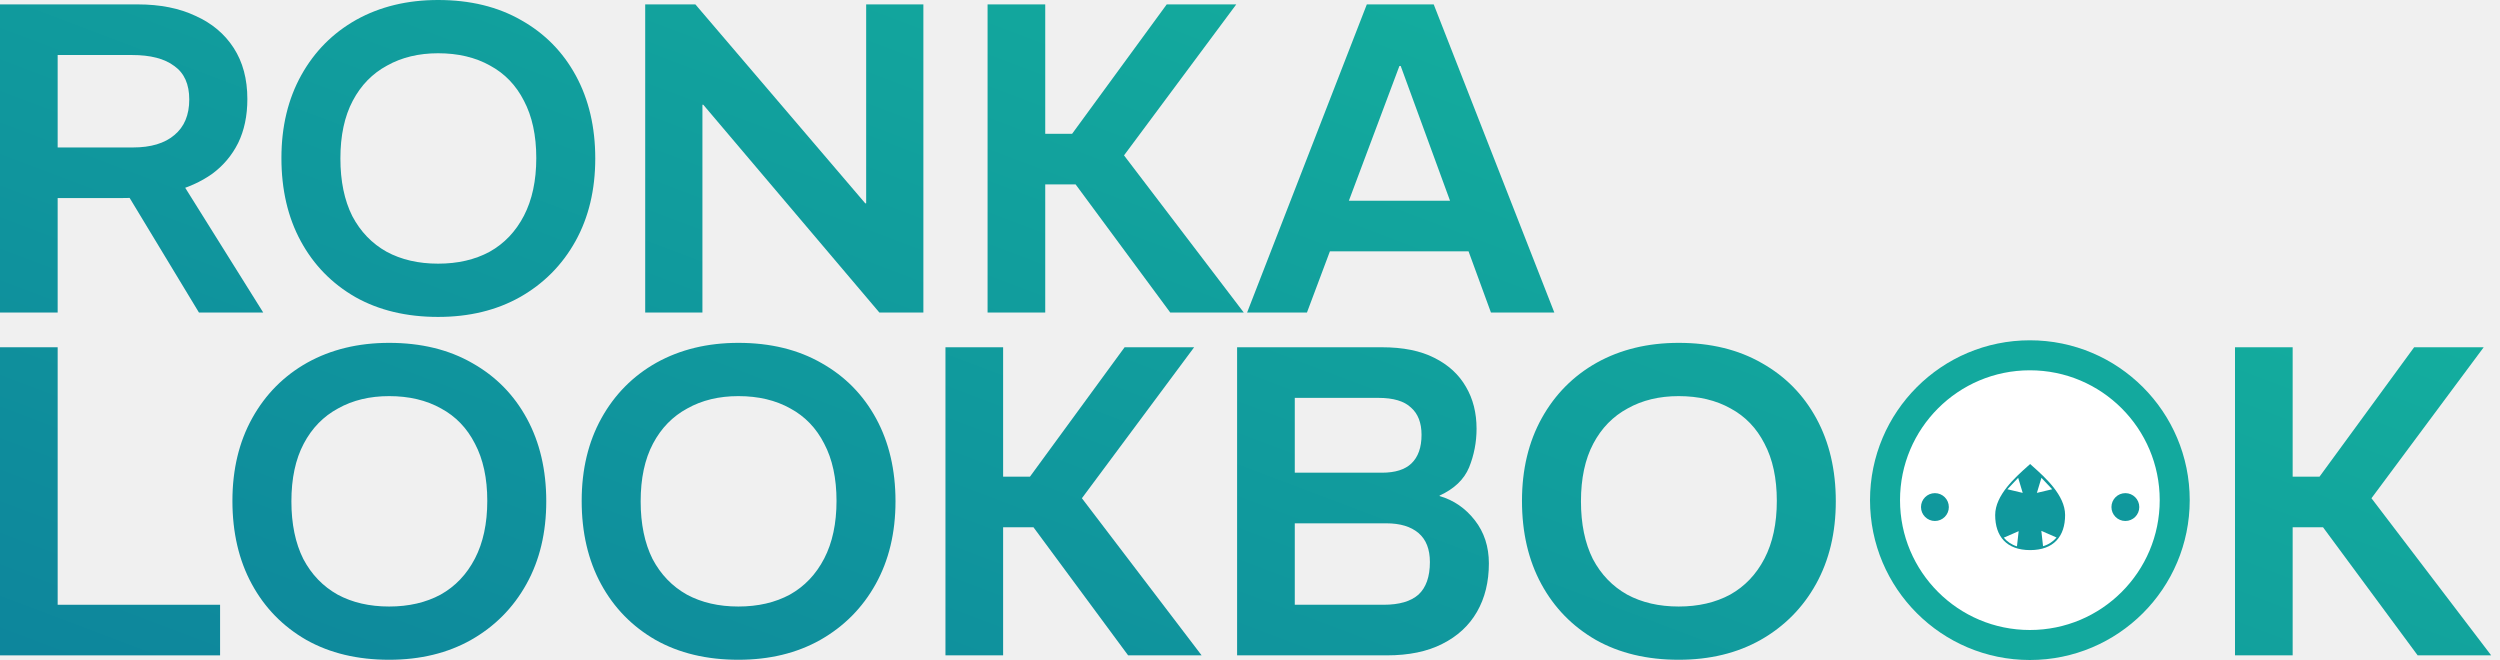
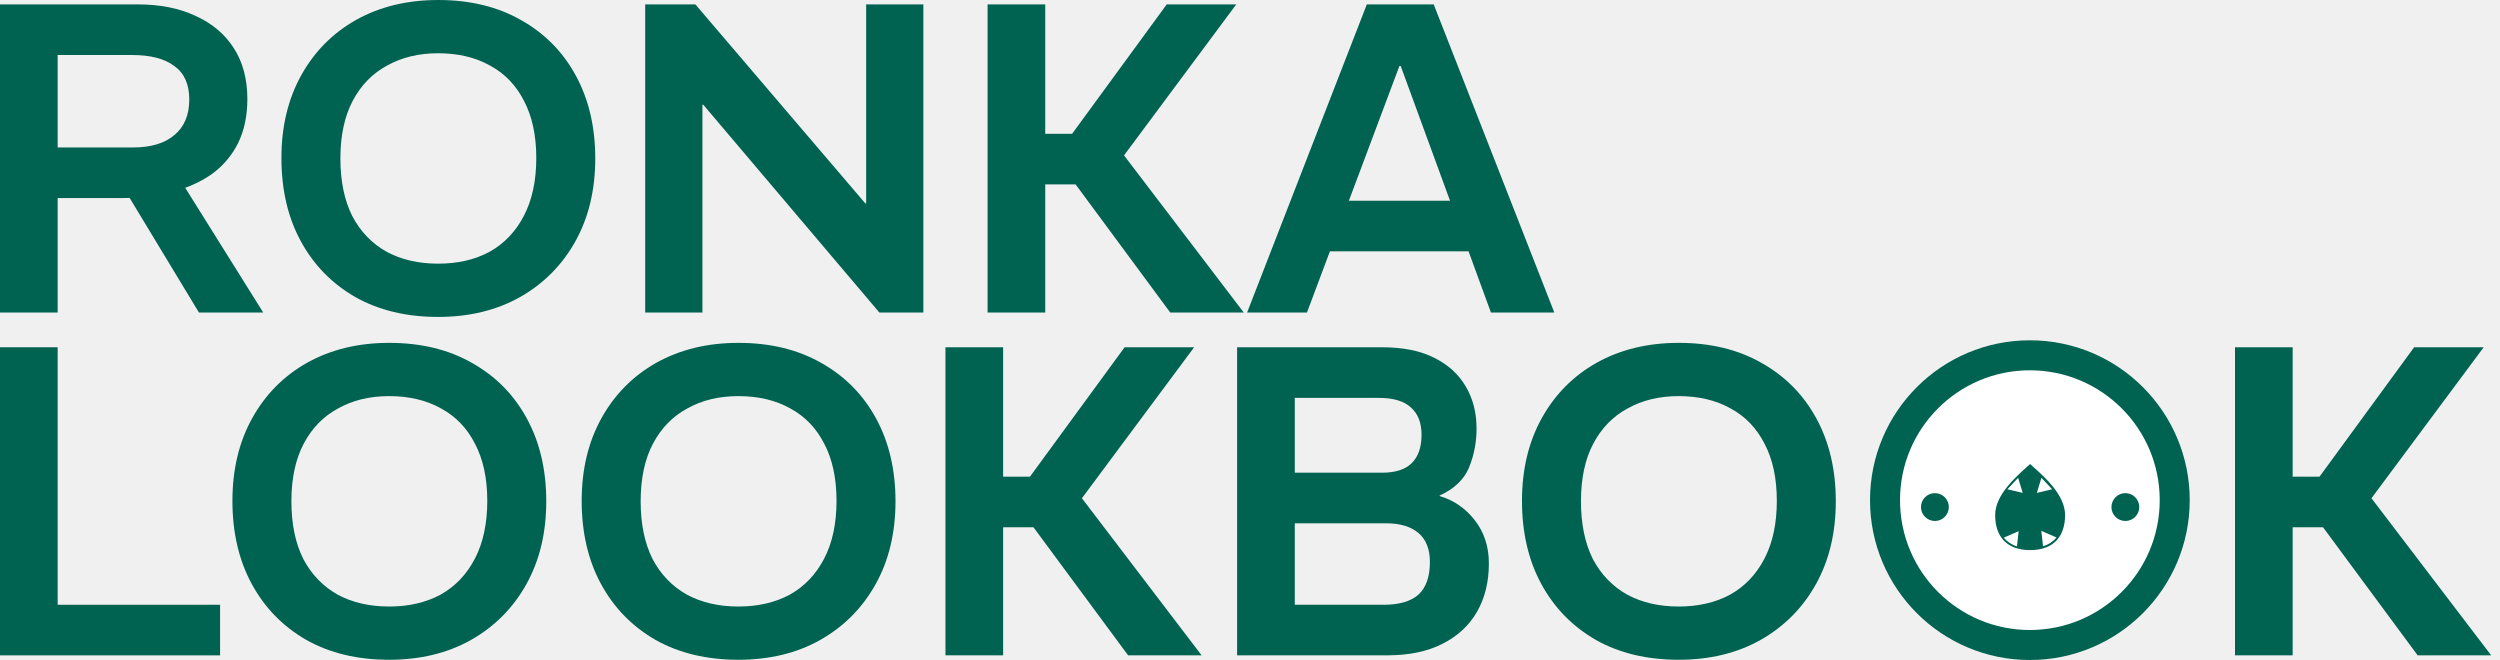
<svg xmlns="http://www.w3.org/2000/svg" width="125" height="33" viewBox="0 0 125 33" fill="none">
-   <path d="M120.883 32.768L116.152 26.364H113.247L113.731 23.833H115.976L120.707 17.363H124.185L118.573 24.912L124.559 32.768H120.883ZM111.75 32.768V17.363H114.633V32.768H111.75Z" fill="url(#paint0_linear_726_3503)" />
-   <path d="M83.933 32.988C82.349 32.988 80.97 32.658 79.796 31.998C78.622 31.323 77.713 30.392 77.067 29.203C76.422 28.015 76.099 26.628 76.099 25.044C76.099 23.474 76.429 22.095 77.089 20.906C77.749 19.718 78.666 18.793 79.84 18.133C81.028 17.473 82.393 17.143 83.933 17.143C85.533 17.143 86.919 17.48 88.093 18.155C89.267 18.816 90.176 19.74 90.822 20.928C91.468 22.117 91.79 23.496 91.79 25.066C91.79 26.636 91.46 28.015 90.8 29.203C90.14 30.392 89.215 31.323 88.027 31.998C86.853 32.658 85.489 32.988 83.933 32.988ZM83.933 30.326C84.916 30.326 85.775 30.127 86.508 29.731C87.242 29.32 87.814 28.719 88.225 27.927C88.636 27.134 88.841 26.173 88.841 25.044C88.841 23.914 88.636 22.96 88.225 22.183C87.829 21.405 87.264 20.818 86.53 20.422C85.797 20.011 84.931 19.806 83.933 19.806C82.965 19.806 82.114 20.011 81.381 20.422C80.647 20.818 80.075 21.405 79.664 22.183C79.253 22.96 79.048 23.921 79.048 25.066C79.048 26.195 79.246 27.156 79.642 27.949C80.053 28.726 80.625 29.32 81.359 29.731C82.092 30.127 82.951 30.326 83.933 30.326Z" fill="url(#paint1_linear_726_3503)" />
-   <path d="M61.855 32.768V17.363H69.096C70.152 17.363 71.025 17.539 71.715 17.891C72.419 18.243 72.947 18.727 73.299 19.344C73.652 19.945 73.828 20.642 73.828 21.434C73.828 22.109 73.703 22.755 73.454 23.371C73.204 23.973 72.713 24.442 71.979 24.779V24.802C72.683 25.007 73.27 25.41 73.74 26.012C74.209 26.613 74.444 27.332 74.444 28.169C74.444 29.093 74.246 29.9 73.85 30.59C73.454 31.279 72.874 31.815 72.111 32.196C71.363 32.578 70.439 32.768 69.338 32.768H61.855ZM64.739 30.238H69.184C69.962 30.238 70.541 30.069 70.923 29.731C71.304 29.379 71.495 28.836 71.495 28.103C71.495 27.457 71.304 26.973 70.923 26.65C70.541 26.327 70.006 26.166 69.316 26.166H64.739V30.238ZM64.739 23.635H69.096C69.756 23.635 70.248 23.481 70.57 23.173C70.908 22.85 71.077 22.373 71.077 21.742C71.077 21.141 70.901 20.686 70.549 20.378C70.211 20.055 69.668 19.894 68.92 19.894H64.739V23.635Z" fill="url(#paint2_linear_726_3503)" />
-   <path d="M56.406 32.768L51.674 26.364H48.769L49.254 23.833H51.498L56.23 17.363H59.707L54.095 24.912L60.081 32.768H56.406ZM47.273 32.768V17.363H50.156V32.768H47.273Z" fill="url(#paint3_linear_726_3503)" />
-   <path d="M36.919 32.988C35.334 32.988 33.955 32.658 32.781 31.998C31.607 31.323 30.698 30.392 30.052 29.203C29.407 28.015 29.084 26.628 29.084 25.044C29.084 23.474 29.414 22.095 30.074 20.906C30.735 19.718 31.651 18.793 32.825 18.133C34.014 17.473 35.378 17.143 36.919 17.143C38.518 17.143 39.904 17.48 41.078 18.155C42.252 18.816 43.161 19.74 43.807 20.928C44.453 22.117 44.775 23.496 44.775 25.066C44.775 26.636 44.445 28.015 43.785 29.203C43.125 30.392 42.2 31.323 41.012 31.998C39.838 32.658 38.474 32.988 36.919 32.988ZM36.919 30.326C37.902 30.326 38.76 30.127 39.493 29.731C40.227 29.32 40.799 28.719 41.21 27.927C41.621 27.134 41.826 26.173 41.826 25.044C41.826 23.914 41.621 22.96 41.21 22.183C40.814 21.405 40.249 20.818 39.516 20.422C38.782 20.011 37.916 19.806 36.919 19.806C35.95 19.806 35.099 20.011 34.366 20.422C33.632 20.818 33.06 21.405 32.649 22.183C32.238 22.96 32.033 23.921 32.033 25.066C32.033 26.195 32.231 27.156 32.627 27.949C33.038 28.726 33.61 29.32 34.344 29.731C35.077 30.127 35.936 30.326 36.919 30.326Z" fill="url(#paint4_linear_726_3503)" />
-   <path d="M19.456 32.988C17.872 32.988 16.492 32.658 15.319 31.998C14.145 31.323 13.235 30.392 12.59 29.203C11.944 28.015 11.621 26.628 11.621 25.044C11.621 23.474 11.951 22.095 12.612 20.906C13.272 19.718 14.189 18.793 15.363 18.133C16.551 17.473 17.916 17.143 19.456 17.143C21.055 17.143 22.442 17.48 23.616 18.155C24.789 18.816 25.699 19.74 26.344 20.928C26.99 22.117 27.313 23.496 27.313 25.066C27.313 26.636 26.983 28.015 26.322 29.203C25.662 30.392 24.738 31.323 23.549 31.998C22.376 32.658 21.011 32.988 19.456 32.988ZM19.456 30.326C20.439 30.326 21.297 30.127 22.031 29.731C22.765 29.32 23.337 28.719 23.747 27.927C24.158 27.134 24.364 26.173 24.364 25.044C24.364 23.914 24.158 22.96 23.747 22.183C23.351 21.405 22.787 20.818 22.053 20.422C21.319 20.011 20.454 19.806 19.456 19.806C18.488 19.806 17.637 20.011 16.903 20.422C16.169 20.818 15.597 21.405 15.187 22.183C14.776 22.96 14.57 23.921 14.57 25.066C14.57 26.195 14.768 27.156 15.165 27.949C15.575 28.726 16.148 29.32 16.881 29.731C17.615 30.127 18.473 30.326 19.456 30.326Z" fill="url(#paint5_linear_726_3503)" />
-   <path d="M0 32.768V17.363H2.883V30.238H11.004V32.768H0Z" fill="url(#paint6_linear_726_3503)" />
-   <path d="M62.355 15.626L68.341 0.22H71.686L77.716 15.626H74.547L70.036 3.301H69.97L65.348 15.626H62.355ZM66.074 12.566V10.036H73.909V12.566H66.074Z" fill="url(#paint7_linear_726_3503)" />
-   <path d="M58.512 15.626L53.781 9.221H50.876L51.36 6.69H53.605L58.336 0.22H61.813L56.201 7.769L62.188 15.626H58.512ZM49.379 15.626V0.22H52.262V15.626H49.379Z" fill="url(#paint8_linear_726_3503)" />
-   <path d="M32.26 15.626V0.22H34.769L43.264 10.168H43.308V0.22H46.169V15.626H43.968L35.165 5.238H35.121V15.626H32.26Z" fill="url(#paint9_linear_726_3503)" />
-   <path d="M21.906 15.846C20.322 15.846 18.942 15.515 17.769 14.855C16.595 14.18 15.685 13.249 15.04 12.06C14.394 10.872 14.071 9.485 14.071 7.901C14.071 6.331 14.402 4.952 15.062 3.763C15.722 2.575 16.639 1.651 17.813 0.99C19.001 0.33 20.366 0 21.906 0C23.505 0 24.892 0.337 26.066 1.012C27.239 1.673 28.149 2.597 28.794 3.785C29.44 4.974 29.763 6.353 29.763 7.923C29.763 9.493 29.433 10.872 28.773 12.06C28.112 13.249 27.188 14.18 26 14.855C24.826 15.515 23.461 15.846 21.906 15.846ZM21.906 13.183C22.889 13.183 23.747 12.985 24.481 12.588C25.215 12.178 25.787 11.576 26.198 10.784C26.608 9.992 26.814 9.031 26.814 7.901C26.814 6.771 26.608 5.817 26.198 5.04C25.802 4.262 25.237 3.675 24.503 3.279C23.769 2.868 22.904 2.663 21.906 2.663C20.938 2.663 20.087 2.868 19.353 3.279C18.62 3.675 18.047 4.262 17.637 5.04C17.226 5.817 17.02 6.778 17.02 7.923C17.02 9.053 17.218 10.014 17.615 10.806C18.025 11.583 18.598 12.178 19.331 12.588C20.065 12.985 20.923 13.183 21.906 13.183Z" fill="url(#paint10_linear_726_3503)" />
-   <path d="M0 15.626V0.22H6.888C8.003 0.22 8.964 0.411 9.771 0.792C10.593 1.159 11.231 1.695 11.686 2.399C12.141 3.103 12.368 3.954 12.368 4.952C12.368 5.788 12.214 6.522 11.906 7.152C11.598 7.769 11.165 8.282 10.608 8.693C10.05 9.089 9.383 9.39 8.605 9.595C7.842 9.801 6.998 9.903 6.074 9.903H2.883V15.626H0ZM9.947 15.626L6.206 9.441L8.935 8.869L13.161 15.626H9.947ZM2.883 7.373H6.646C7.541 7.373 8.231 7.167 8.715 6.756C9.214 6.346 9.463 5.751 9.463 4.974C9.463 4.211 9.214 3.653 8.715 3.301C8.231 2.934 7.527 2.751 6.602 2.751H2.883V7.373Z" fill="url(#paint11_linear_726_3503)" />
-   <path d="M108.736 25.008C108.736 29.008 105.494 32.25 101.494 32.25C97.494 32.25 94.251 29.008 94.251 25.008C94.251 21.008 97.494 17.765 101.494 17.765C105.494 17.765 108.736 21.008 108.736 25.008Z" fill="white" stroke="#13A99E" stroke-width="1.5" />
-   <circle cx="96.746" cy="25.353" r="0.696" fill="#10989D" />
-   <path fill-rule="evenodd" clip-rule="evenodd" d="M101.641 23.321L101.641 23.321L101.641 23.321C102.251 23.866 103.255 24.762 103.255 25.751C103.255 26.817 102.687 27.505 101.507 27.505C100.327 27.505 99.759 26.817 99.759 25.751C99.759 24.762 100.763 23.866 101.373 23.321C101.421 23.279 101.465 23.239 101.507 23.201C101.549 23.239 101.594 23.279 101.641 23.321ZM101.845 24.644L102.071 23.891L102.61 24.463L101.845 24.644ZM100.909 23.891L101.135 24.644L100.37 24.463L100.909 23.891Z" fill="#10989D" />
-   <path fill-rule="evenodd" clip-rule="evenodd" d="M100.189 26.883L100.933 26.558L100.848 27.318C100.588 27.239 100.36 27.086 100.189 26.883Z" fill="white" />
-   <path fill-rule="evenodd" clip-rule="evenodd" d="M102.152 27.31C102.419 27.234 102.653 27.08 102.828 26.876L102.067 26.543L102.152 27.31Z" fill="white" />
-   <circle cx="106.268" cy="25.353" r="0.696" fill="#10989D" />
-   <defs>
-     <linearGradient id="paint0_linear_726_3503" x1="142.034" y1="8.56" x2="102.358" y2="113.462" gradientUnits="userSpaceOnUse">
-       <stop stop-color="#15B79E" />
-       <stop offset="1" stop-color="#096B9B" />
-     </linearGradient>
-     <linearGradient id="paint1_linear_726_3503" x1="142.034" y1="8.56" x2="102.358" y2="113.462" gradientUnits="userSpaceOnUse">
-       <stop stop-color="#15B79E" />
-       <stop offset="1" stop-color="#096B9B" />
-     </linearGradient>
-     <linearGradient id="paint2_linear_726_3503" x1="142.034" y1="8.56" x2="102.358" y2="113.462" gradientUnits="userSpaceOnUse">
-       <stop stop-color="#15B79E" />
-       <stop offset="1" stop-color="#096B9B" />
-     </linearGradient>
-     <linearGradient id="paint3_linear_726_3503" x1="142.034" y1="8.56" x2="102.358" y2="113.462" gradientUnits="userSpaceOnUse">
-       <stop stop-color="#15B79E" />
-       <stop offset="1" stop-color="#096B9B" />
-     </linearGradient>
-     <linearGradient id="paint4_linear_726_3503" x1="142.034" y1="8.56" x2="102.358" y2="113.462" gradientUnits="userSpaceOnUse">
-       <stop stop-color="#15B79E" />
-       <stop offset="1" stop-color="#096B9B" />
-     </linearGradient>
-     <linearGradient id="paint5_linear_726_3503" x1="142.034" y1="8.56" x2="102.358" y2="113.462" gradientUnits="userSpaceOnUse">
-       <stop stop-color="#15B79E" />
-       <stop offset="1" stop-color="#096B9B" />
-     </linearGradient>
-     <linearGradient id="paint6_linear_726_3503" x1="142.034" y1="8.56" x2="102.358" y2="113.462" gradientUnits="userSpaceOnUse">
-       <stop stop-color="#15B79E" />
-       <stop offset="1" stop-color="#096B9B" />
-     </linearGradient>
-     <linearGradient id="paint7_linear_726_3503" x1="142.034" y1="8.56" x2="102.358" y2="113.462" gradientUnits="userSpaceOnUse">
-       <stop stop-color="#15B79E" />
-       <stop offset="1" stop-color="#096B9B" />
-     </linearGradient>
-     <linearGradient id="paint8_linear_726_3503" x1="142.034" y1="8.56" x2="102.358" y2="113.462" gradientUnits="userSpaceOnUse">
-       <stop stop-color="#15B79E" />
-       <stop offset="1" stop-color="#096B9B" />
-     </linearGradient>
-     <linearGradient id="paint9_linear_726_3503" x1="142.034" y1="8.56" x2="102.358" y2="113.462" gradientUnits="userSpaceOnUse">
-       <stop stop-color="#15B79E" />
-       <stop offset="1" stop-color="#096B9B" />
-     </linearGradient>
-     <linearGradient id="paint10_linear_726_3503" x1="142.034" y1="8.56" x2="102.358" y2="113.462" gradientUnits="userSpaceOnUse">
-       <stop stop-color="#15B79E" />
-       <stop offset="1" stop-color="#096B9B" />
-     </linearGradient>
-     <linearGradient id="paint11_linear_726_3503" x1="142.034" y1="8.56" x2="102.358" y2="113.462" gradientUnits="userSpaceOnUse">
-       <stop stop-color="#15B79E" />
-       <stop offset="1" stop-color="#096B9B" />
-     </linearGradient>
-   </defs>
+   <path d="M120.883 32.768L116.152 26.364H113.247L113.731 23.833H115.976L120.707 17.363H124.185L118.573 24.912L124.559 32.768H120.883ZM111.75 32.768V17.363H114.633V32.768H111.75Z" fill="#006351" />
+   <path d="M83.933 32.988C82.349 32.988 80.97 32.658 79.796 31.998C78.622 31.323 77.713 30.392 77.067 29.203C76.422 28.015 76.099 26.628 76.099 25.044C76.099 23.474 76.429 22.095 77.089 20.906C77.749 19.718 78.666 18.793 79.84 18.133C81.028 17.473 82.393 17.143 83.933 17.143C85.533 17.143 86.919 17.48 88.093 18.155C89.267 18.816 90.176 19.74 90.822 20.928C91.468 22.117 91.79 23.496 91.79 25.066C91.79 26.636 91.46 28.015 90.8 29.203C90.14 30.392 89.215 31.323 88.027 31.998C86.853 32.658 85.489 32.988 83.933 32.988ZM83.933 30.326C84.916 30.326 85.775 30.127 86.508 29.731C87.242 29.32 87.814 28.719 88.225 27.927C88.636 27.134 88.841 26.173 88.841 25.044C88.841 23.914 88.636 22.96 88.225 22.183C87.829 21.405 87.264 20.818 86.53 20.422C85.797 20.011 84.931 19.806 83.933 19.806C82.965 19.806 82.114 20.011 81.381 20.422C80.647 20.818 80.075 21.405 79.664 22.183C79.253 22.96 79.048 23.921 79.048 25.066C79.048 26.195 79.246 27.156 79.642 27.949C80.053 28.726 80.625 29.32 81.359 29.731C82.092 30.127 82.951 30.326 83.933 30.326Z" fill="#006351" />
+   <path d="M61.855 32.768V17.363H69.096C70.152 17.363 71.025 17.539 71.715 17.891C72.419 18.243 72.947 18.727 73.299 19.344C73.652 19.945 73.828 20.642 73.828 21.434C73.828 22.109 73.703 22.755 73.454 23.371C73.204 23.973 72.713 24.442 71.979 24.779V24.802C72.683 25.007 73.27 25.41 73.74 26.012C74.209 26.613 74.444 27.332 74.444 28.169C74.444 29.093 74.246 29.9 73.85 30.59C73.454 31.279 72.874 31.815 72.111 32.196C71.363 32.578 70.439 32.768 69.338 32.768H61.855ZM64.739 30.238H69.184C69.962 30.238 70.541 30.069 70.923 29.731C71.304 29.379 71.495 28.836 71.495 28.103C71.495 27.457 71.304 26.973 70.923 26.65C70.541 26.327 70.006 26.166 69.316 26.166H64.739V30.238ZM64.739 23.635H69.096C69.756 23.635 70.248 23.481 70.57 23.173C70.908 22.85 71.077 22.373 71.077 21.742C71.077 21.141 70.901 20.686 70.549 20.378C70.211 20.055 69.668 19.894 68.92 19.894H64.739V23.635Z" fill="#006351" />
+   <path d="M56.406 32.768L51.674 26.364H48.769L49.254 23.833H51.498L56.23 17.363H59.707L54.095 24.912L60.081 32.768H56.406ZM47.273 32.768V17.363H50.156V32.768H47.273Z" fill="#006351" />
+   <path d="M36.919 32.988C35.334 32.988 33.955 32.658 32.781 31.998C31.607 31.323 30.698 30.392 30.052 29.203C29.407 28.015 29.084 26.628 29.084 25.044C29.084 23.474 29.414 22.095 30.074 20.906C30.735 19.718 31.651 18.793 32.825 18.133C34.014 17.473 35.378 17.143 36.919 17.143C38.518 17.143 39.904 17.48 41.078 18.155C42.252 18.816 43.161 19.74 43.807 20.928C44.453 22.117 44.775 23.496 44.775 25.066C44.775 26.636 44.445 28.015 43.785 29.203C43.125 30.392 42.2 31.323 41.012 31.998C39.838 32.658 38.474 32.988 36.919 32.988ZM36.919 30.326C37.902 30.326 38.76 30.127 39.493 29.731C40.227 29.32 40.799 28.719 41.21 27.927C41.621 27.134 41.826 26.173 41.826 25.044C41.826 23.914 41.621 22.96 41.21 22.183C40.814 21.405 40.249 20.818 39.516 20.422C38.782 20.011 37.916 19.806 36.919 19.806C35.95 19.806 35.099 20.011 34.366 20.422C33.632 20.818 33.06 21.405 32.649 22.183C32.238 22.96 32.033 23.921 32.033 25.066C32.033 26.195 32.231 27.156 32.627 27.949C33.038 28.726 33.61 29.32 34.344 29.731C35.077 30.127 35.936 30.326 36.919 30.326Z" fill="#006351" />
+   <path d="M19.456 32.988C17.872 32.988 16.492 32.658 15.319 31.998C14.145 31.323 13.235 30.392 12.59 29.203C11.944 28.015 11.621 26.628 11.621 25.044C11.621 23.474 11.951 22.095 12.612 20.906C13.272 19.718 14.189 18.793 15.363 18.133C16.551 17.473 17.916 17.143 19.456 17.143C21.055 17.143 22.442 17.48 23.616 18.155C24.789 18.816 25.699 19.74 26.344 20.928C26.99 22.117 27.313 23.496 27.313 25.066C27.313 26.636 26.983 28.015 26.322 29.203C25.662 30.392 24.738 31.323 23.549 31.998C22.376 32.658 21.011 32.988 19.456 32.988ZM19.456 30.326C20.439 30.326 21.297 30.127 22.031 29.731C22.765 29.32 23.337 28.719 23.747 27.927C24.158 27.134 24.364 26.173 24.364 25.044C24.364 23.914 24.158 22.96 23.747 22.183C23.351 21.405 22.787 20.818 22.053 20.422C21.319 20.011 20.454 19.806 19.456 19.806C18.488 19.806 17.637 20.011 16.903 20.422C16.169 20.818 15.597 21.405 15.187 22.183C14.776 22.96 14.57 23.921 14.57 25.066C14.57 26.195 14.768 27.156 15.165 27.949C15.575 28.726 16.148 29.32 16.881 29.731C17.615 30.127 18.473 30.326 19.456 30.326Z" fill="#006351" />
+   <path d="M0 32.768V17.363H2.883V30.238H11.004V32.768H0Z" fill="#006351" />
+   <path d="M62.355 15.626L68.341 0.22H71.686L77.716 15.626H74.547L70.036 3.301H69.97L65.348 15.626H62.355ZM66.074 12.566V10.036H73.909V12.566H66.074Z" fill="#006351" />
+   <path d="M58.512 15.626L53.781 9.221H50.876L51.36 6.69H53.605L58.336 0.22H61.813L56.201 7.769L62.188 15.626H58.512ZM49.379 15.626V0.22H52.262V15.626H49.379Z" fill="#006351" />
+   <path d="M32.26 15.626V0.22H34.769L43.264 10.168H43.308V0.22H46.169V15.626H43.968L35.165 5.238H35.121V15.626H32.26Z" fill="#006351" />
+   <path d="M21.906 15.846C20.322 15.846 18.942 15.515 17.769 14.855C16.595 14.18 15.685 13.249 15.04 12.06C14.394 10.872 14.071 9.485 14.071 7.901C14.071 6.331 14.402 4.952 15.062 3.763C15.722 2.575 16.639 1.651 17.813 0.99C19.001 0.33 20.366 0 21.906 0C23.505 0 24.892 0.337 26.066 1.012C27.239 1.673 28.149 2.597 28.794 3.785C29.44 4.974 29.763 6.353 29.763 7.923C29.763 9.493 29.433 10.872 28.773 12.06C28.112 13.249 27.188 14.18 26 14.855C24.826 15.515 23.461 15.846 21.906 15.846ZM21.906 13.183C22.889 13.183 23.747 12.985 24.481 12.588C25.215 12.178 25.787 11.576 26.198 10.784C26.608 9.992 26.814 9.031 26.814 7.901C26.814 6.771 26.608 5.817 26.198 5.04C25.802 4.262 25.237 3.675 24.503 3.279C23.769 2.868 22.904 2.663 21.906 2.663C20.938 2.663 20.087 2.868 19.353 3.279C18.62 3.675 18.047 4.262 17.637 5.04C17.226 5.817 17.02 6.778 17.02 7.923C17.02 9.053 17.218 10.014 17.615 10.806C18.025 11.583 18.598 12.178 19.331 12.588C20.065 12.985 20.923 13.183 21.906 13.183Z" fill="#006351" />
+   <path d="M0 15.626V0.22H6.888C8.003 0.22 8.964 0.411 9.771 0.792C10.593 1.159 11.231 1.695 11.686 2.399C12.141 3.103 12.368 3.954 12.368 4.952C12.368 5.788 12.214 6.522 11.906 7.152C11.598 7.769 11.165 8.282 10.608 8.693C10.05 9.089 9.383 9.39 8.605 9.595C7.842 9.801 6.998 9.903 6.074 9.903H2.883V15.626H0ZM9.947 15.626L6.206 9.441L8.935 8.869L13.161 15.626H9.947ZM2.883 7.373H6.646C7.541 7.373 8.231 7.167 8.715 6.756C9.214 6.346 9.463 5.751 9.463 4.974C9.463 4.211 9.214 3.653 8.715 3.301C8.231 2.934 7.527 2.751 6.602 2.751H2.883V7.373Z" fill="#006351" />
+   <path d="M108.736 25.008C108.736 29.008 105.493 32.25 101.493 32.25C97.493 32.25 94.251 29.008 94.251 25.008C94.251 21.008 97.493 17.765 101.493 17.765C105.493 17.765 108.736 21.008 108.736 25.008Z" fill="white" stroke="#006351" stroke-width="1.5" />
+   <ellipse cx="96.745" cy="25.353" rx="0.696" ry="0.696" fill="#006351" />
+   <path fill-rule="evenodd" clip-rule="evenodd" d="M101.64 23.321L101.64 23.321L101.64 23.321C102.25 23.866 103.254 24.762 103.254 25.751C103.254 26.816 102.686 27.505 101.506 27.505C100.326 27.505 99.758 26.816 99.758 25.751C99.758 24.762 100.762 23.866 101.372 23.321C101.42 23.279 101.464 23.239 101.506 23.201C101.548 23.239 101.593 23.279 101.64 23.321ZM101.844 24.644L102.07 23.891L102.609 24.463L101.844 24.644ZM100.908 23.891L101.134 24.644L100.369 24.463L100.908 23.891Z" fill="#006351" />
+   <path fill-rule="evenodd" clip-rule="evenodd" d="M100.188 26.883L100.932 26.558L100.847 27.318C100.587 27.239 100.359 27.086 100.188 26.883Z" fill="white" />
+   <path fill-rule="evenodd" clip-rule="evenodd" d="M102.151 27.31C102.418 27.234 102.652 27.081 102.827 26.876L102.066 26.543L102.151 27.31Z" fill="white" />
+   <ellipse cx="106.268" cy="25.353" rx="0.696" ry="0.696" fill="#006351" />
</svg>
